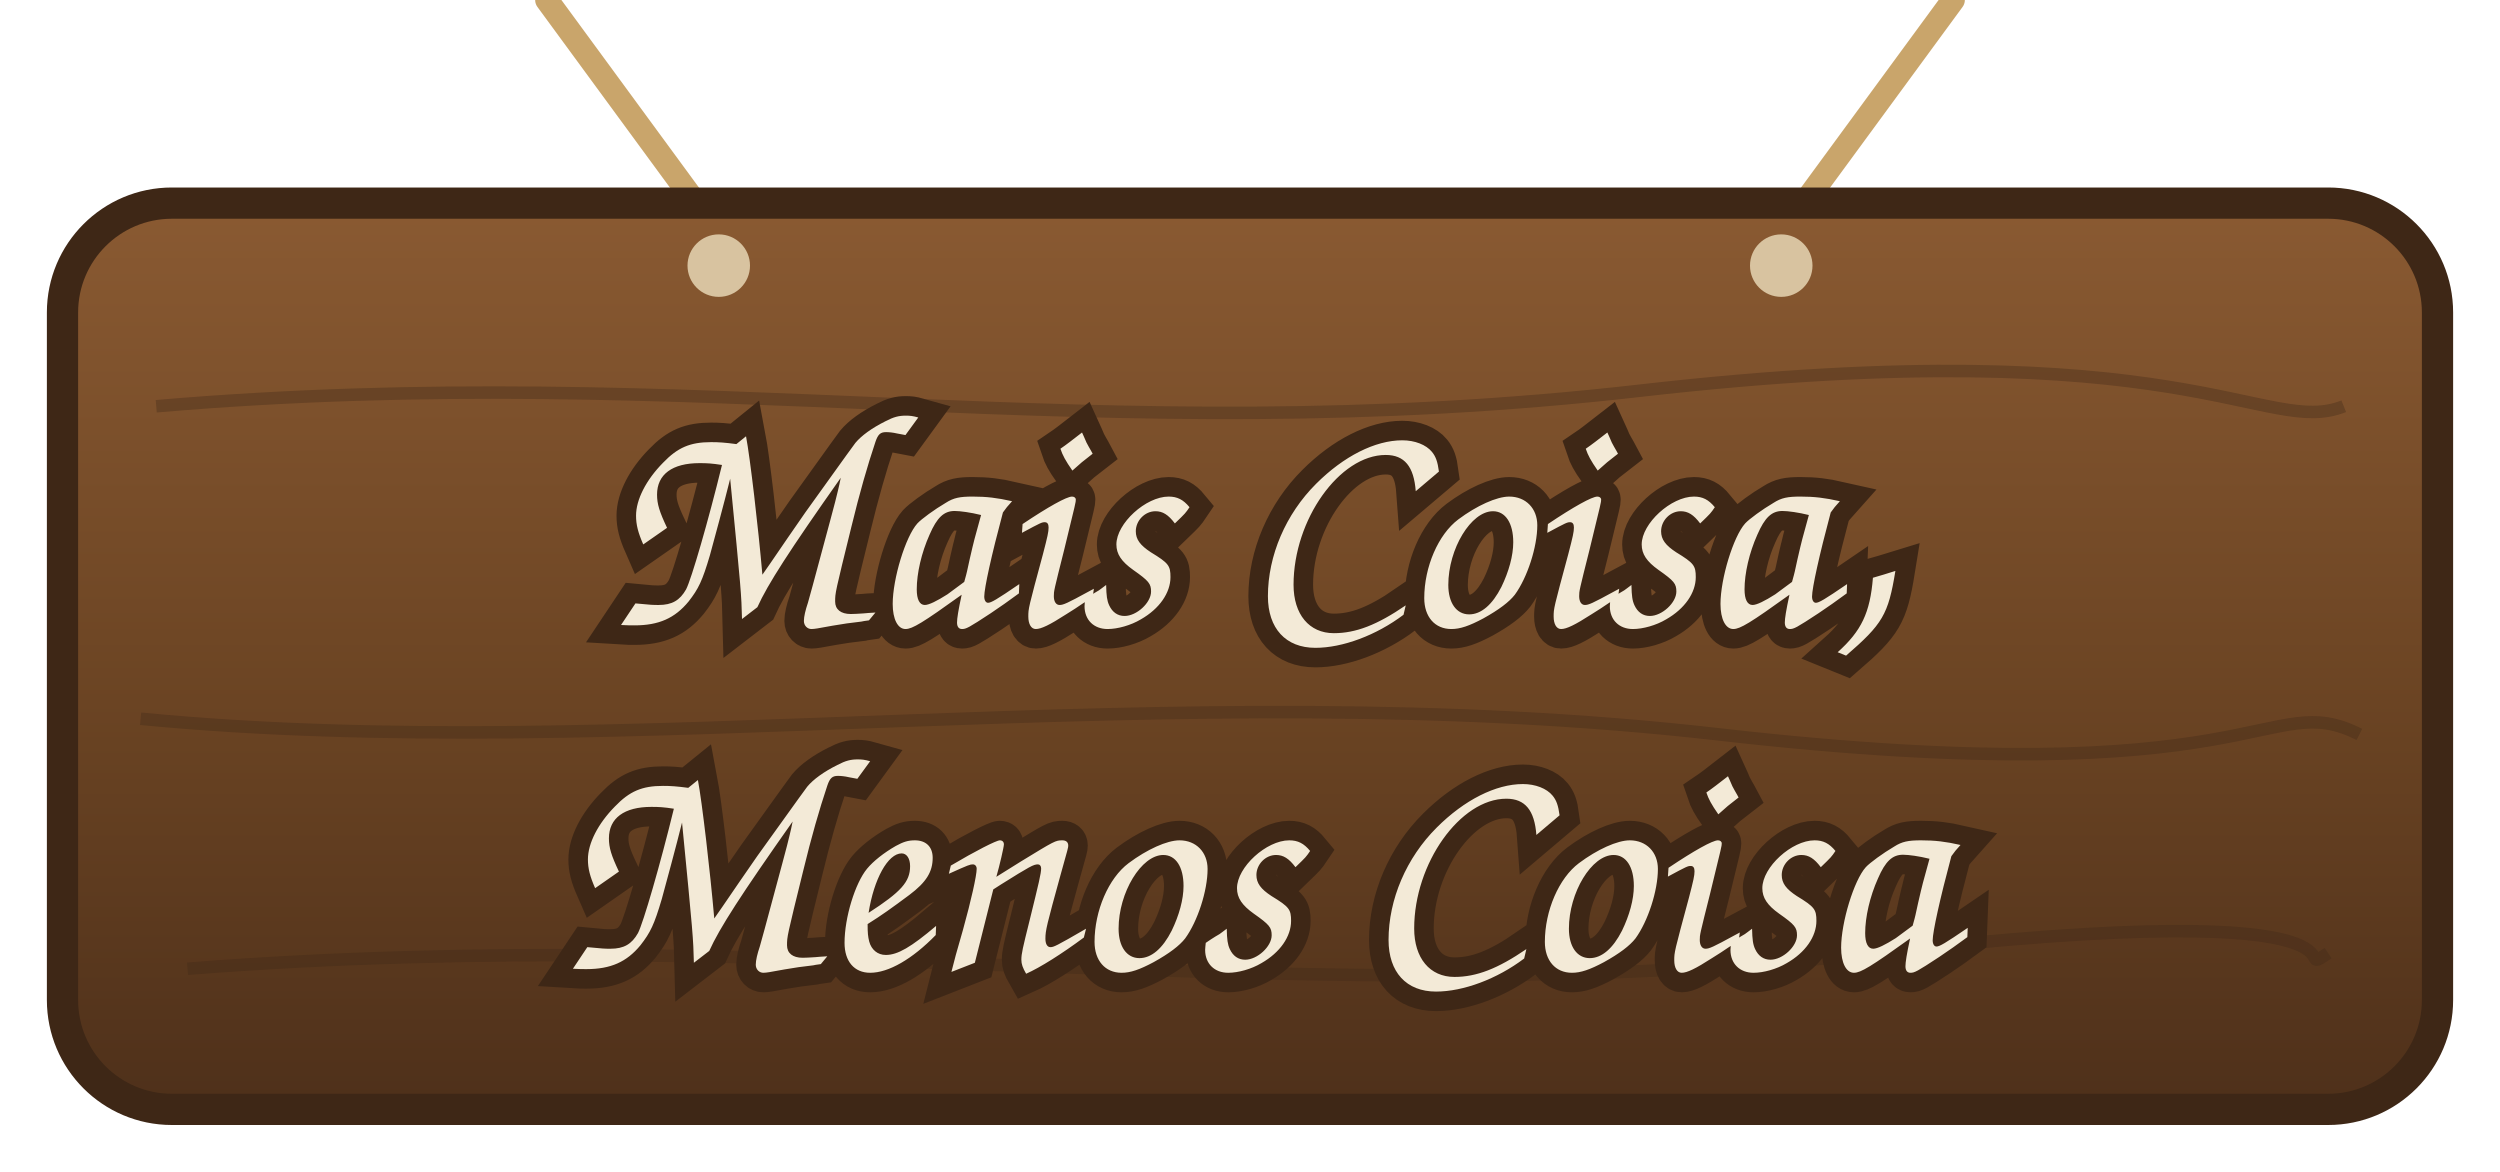
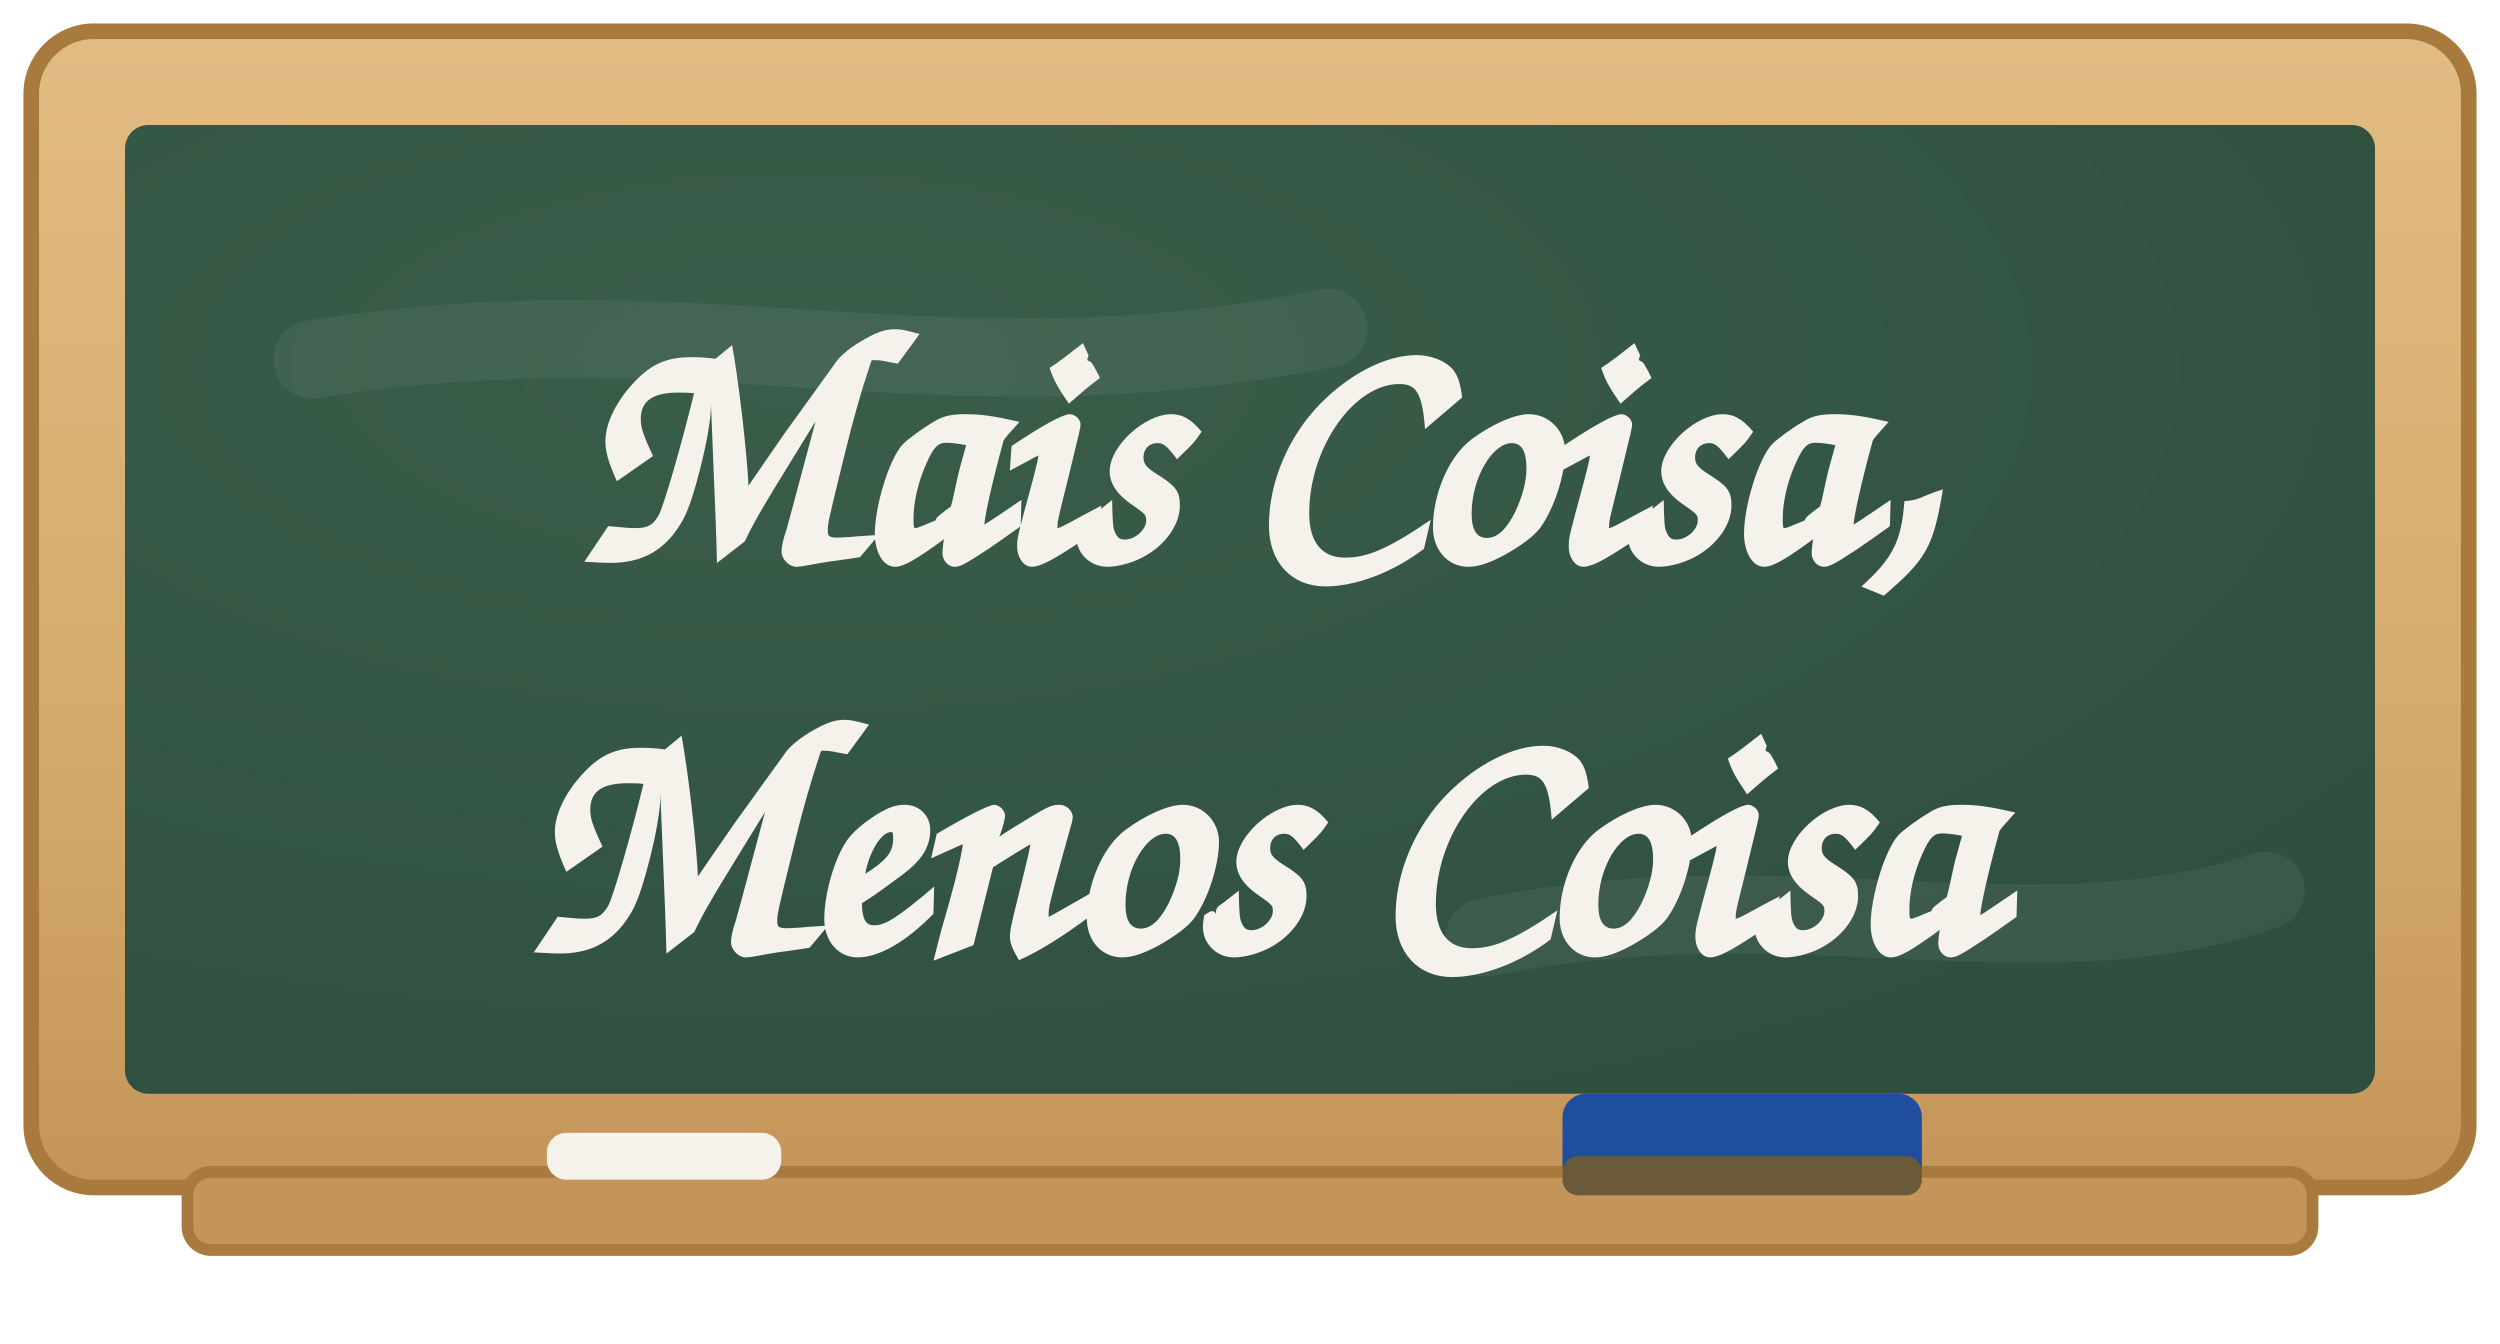
- <svg xmlns="http://www.w3.org/2000/svg" viewBox="0 0 320 150" role="img" aria-label="Mais Coisa, Menos Coisa">
+ <svg xmlns="http://www.w3.org/2000/svg" viewBox="0 0 320 172" role="img" aria-label="Mais Coisa, Menos Coisa">
  <defs>
-     <linearGradient id="wood" x1="0" y1="0" x2="0" y2="1">
-       <stop offset="0" stop-color="#8a5a32" />
-       <stop offset=".55" stop-color="#6b4423" />
-       <stop offset="1" stop-color="#4e301a" />
+     <linearGradient id="madeira" x1="0" y1="0" x2="0" y2="1">
+       <stop offset="0" stop-color="#e2bb84" />
+       <stop offset=".6" stop-color="#d6aa6c" />
+       <stop offset="1" stop-color="#c4955a" />
    </linearGradient>
+     <radialGradient id="quadro" cx=".3" cy=".25" r=".9">
+       <stop offset="0" stop-color="#3a5d4a" />
+       <stop offset="1" stop-color="#2f4f3e" />
+     </radialGradient>
  </defs>
-   <path d="M70,0 L92,30 M250,0 L228,30" stroke="#c9a56b" stroke-width="3" stroke-linecap="round" />
-   <rect x="8" y="26" width="304" height="116" rx="14" fill="url(#wood)" stroke="#3e2716" stroke-width="4" />
-   <path d="M20,52 C90,46 140,58 210,50 S290,56 300,52 M18,92 C80,98 150,86 220,94 S290,88 302,94 M24,124 C100,118 170,130 240,122 S292,126 298,122" fill="none" stroke="#3e2716" stroke-width="1.6" opacity=".35" />
-   <circle cx="92" cy="34" r="4" fill="#d8c3a0" />
-   <circle cx="228" cy="34" r="4" fill="#d8c3a0" />
-   <g font-family="'Caveat Brush', 'Segoe Print', 'Bradley Hand', 'Comic Sans MS', cursive" font-size="40" fill="#f3ead7" stroke="#3e2716" stroke-width="5" paint-order="stroke" text-anchor="middle">
-     <text x="160" y="80">Mais Coisa,</text>
-     <text x="160" y="124">Menos Coisa</text>
+   <rect x="4" y="4" width="312" height="148" rx="8" fill="url(#madeira)" stroke="#a87a3e" stroke-width="2" />
+   <rect x="16" y="16" width="288" height="124" rx="3" fill="url(#quadro)" />
+   <path d="M40,46 C90,38 120,52 170,42 M190,120 C230,112 260,124 290,114" fill="none" stroke="#f4f2ea" stroke-width="10" stroke-linecap="round" opacity=".06" />
+   <g font-family="Caveat, 'Segoe Print', 'Bradley Hand', 'Comic Sans MS', cursive" font-weight="700" font-size="42" fill="#f4f2ea" text-anchor="middle">
+     <text x="160" y="72">Mais Coisa,</text>
+     <text x="160" y="122">Menos Coisa</text>
  </g>
+   <rect x="24" y="150" width="272" height="10" rx="3" fill="#c4955a" stroke="#a87a3e" stroke-width="1.5" />
+   <rect x="70" y="145" width="30" height="6" rx="2.5" fill="#f4f2ea" />
+   <rect x="200" y="140" width="46" height="12" rx="3" fill="#1f4e9e" />
+   <rect x="200" y="148" width="46" height="5" rx="2" fill="#6b5a3a" />
</svg>
